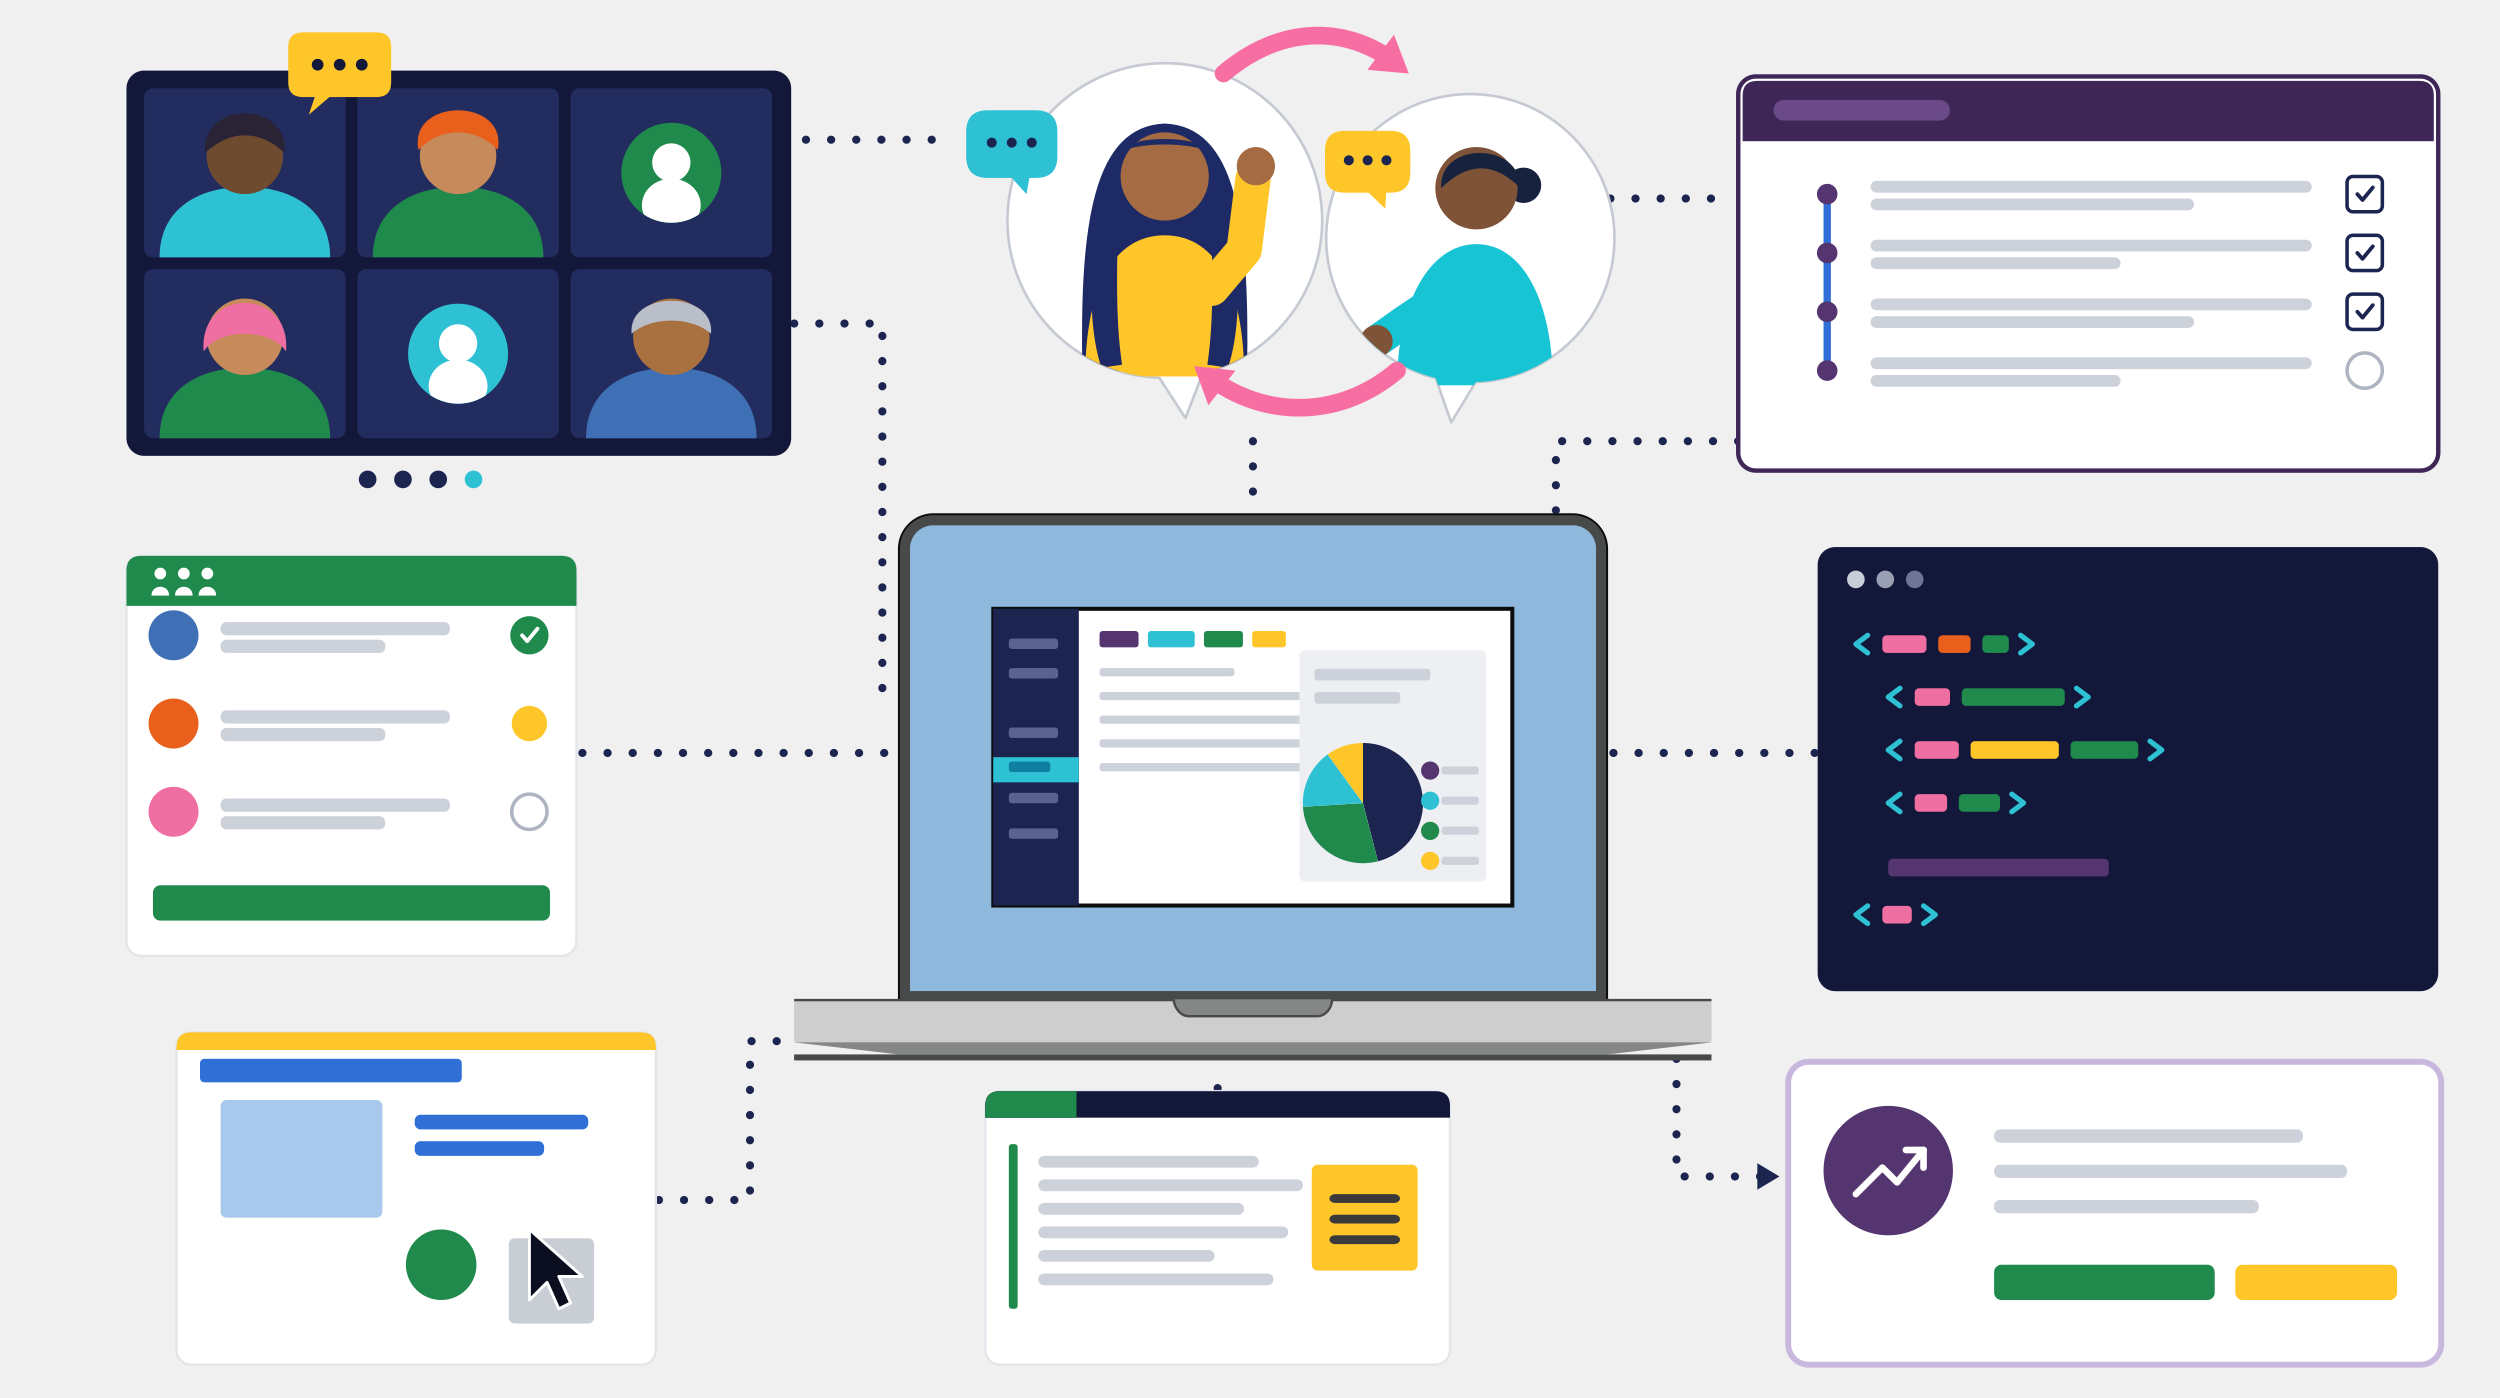
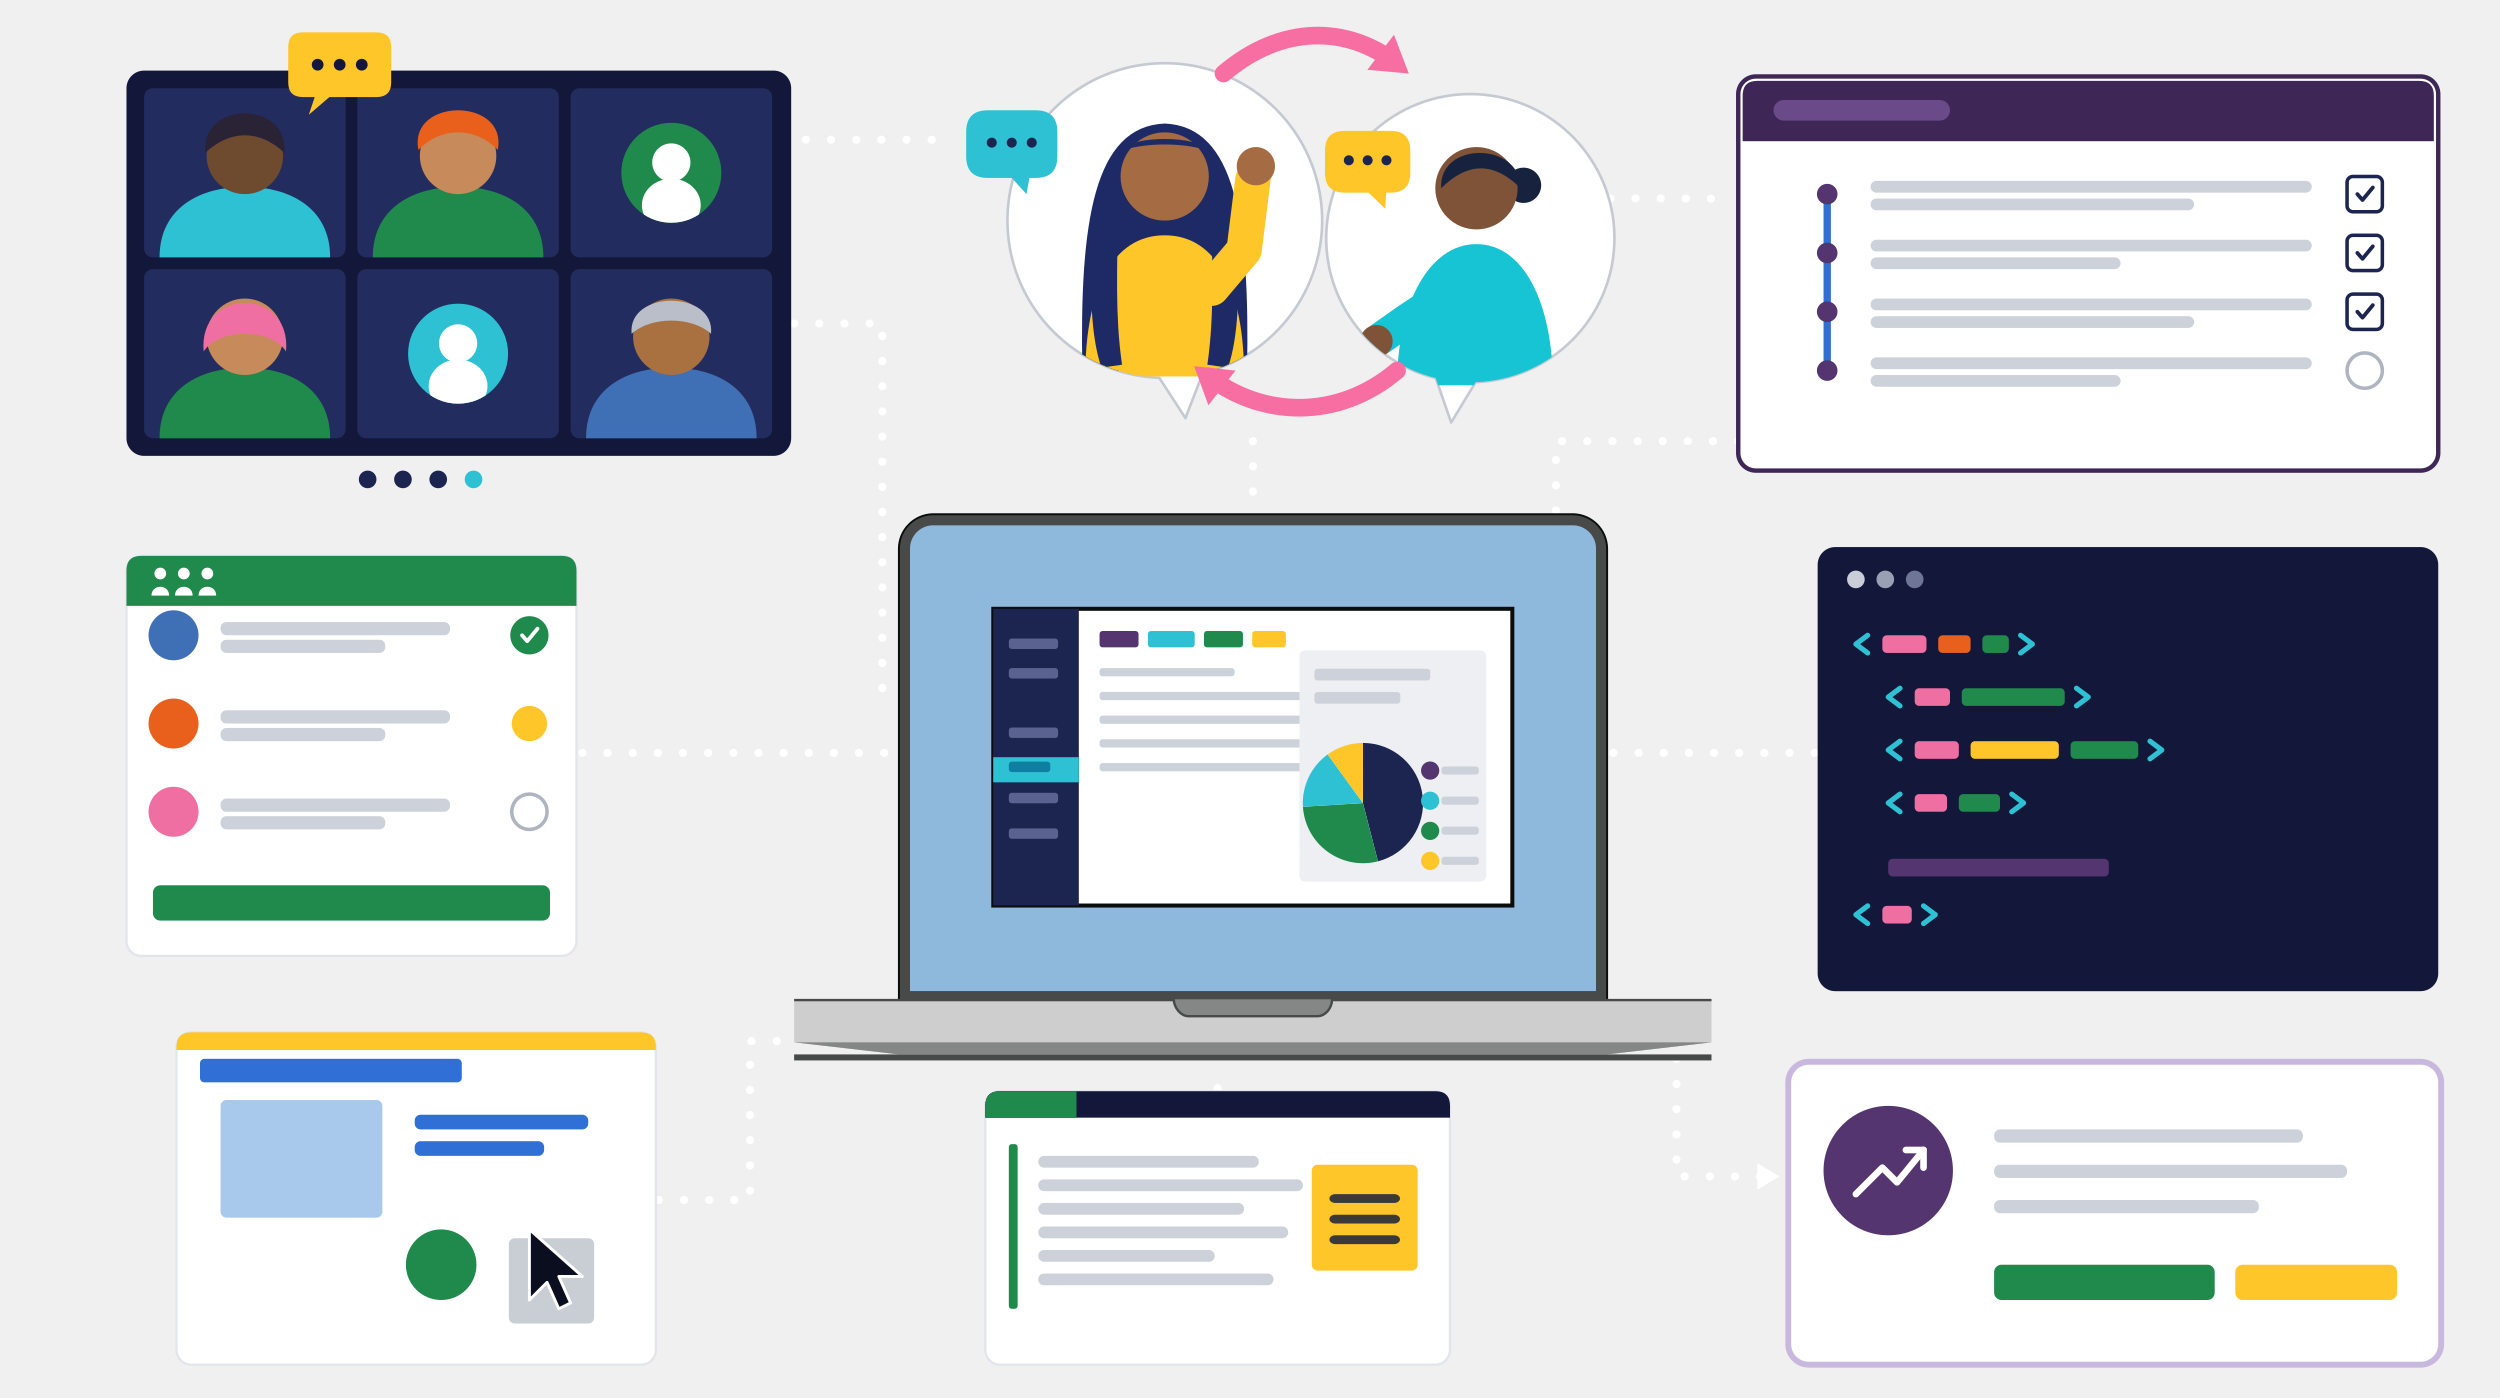
<svg xmlns="http://www.w3.org/2000/svg" viewBox="0 0 1700 950" width="1700" height="950" fill="none">
  <defs>
    <clipPath id="cell0">
      <rect x="98.0" y="60.0" width="137.0" height="115.0" rx="6.0" fill="#000" />
    </clipPath>
    <clipPath id="cell1">
      <rect x="243.0" y="60.0" width="137.0" height="115.0" rx="6.0" fill="#000" />
    </clipPath>
    <clipPath id="cell2">
      <rect x="388.0" y="60.0" width="137.0" height="115.0" rx="6.0" fill="#000" />
    </clipPath>
    <clipPath id="cell3">
      <rect x="98.0" y="183.0" width="137.0" height="115.0" rx="6.0" fill="#000" />
    </clipPath>
    <clipPath id="cell4">
      <rect x="243.0" y="183.0" width="137.0" height="115.0" rx="6.0" fill="#000" />
    </clipPath>
    <clipPath id="cell5">
      <rect x="388.0" y="183.0" width="137.0" height="115.0" rx="6.0" fill="#000" />
    </clipPath>
    <clipPath id="av2">
      <circle cx="456.5" cy="117.5" r="34.0" fill="#000" />
    </clipPath>
    <clipPath id="av4">
      <circle cx="311.5" cy="240.5" r="34.0" fill="#000" />
    </clipPath>
    <clipPath id="lbub">
      <path d="M 817.9 253.8 A 107 107 0 1 0 788.3 256.9 Q 797.2 270.6 806.1 284.3 Q 812.0 269.0 817.9 253.8 Z" />
    </clipPath>
    <clipPath id="rbub">
      <path d="M 1003.4 259.9 A 98 98 0 1 0 976.3 257.1 Q 981.6 272.2 986.8 287.3 Q 995.1 273.6 1003.4 259.9 Z" />
    </clipPath>
    <clipPath id="screen">
      <rect x="675.4" y="414.0" width="352.9" height="201.7" fill="#000" />
    </clipPath>
  </defs>
  <g>
-     <path d="M 548.0 95.0 L 650.0 95.0" fill="none" stroke="#1C2450" stroke-width="5.5" stroke-linecap="round" stroke-linejoin="round" stroke-dasharray="0.1 17" />
-     <path d="M 1095.0 135.0 L 1178.0 135.0" fill="none" stroke="#1C2450" stroke-width="5.5" stroke-linecap="round" stroke-linejoin="round" stroke-dasharray="0.1 17" />
-     <path d="M 540.0 220.0 L 600.0 220.0 L 600.0 470.0 L 606.0 470.0" fill="none" stroke="#1C2450" stroke-width="5.5" stroke-linecap="round" stroke-linejoin="round" stroke-dasharray="0.1 17" />
-     <path d="M 852.0 300.0 L 852.0 347.0" fill="none" stroke="#1C2450" stroke-width="5.5" stroke-linecap="round" stroke-linejoin="round" stroke-dasharray="0.1 17" />
-     <path d="M 1182.0 300.0 L 1058.0 300.0 L 1058.0 347.0" fill="none" stroke="#1C2450" stroke-width="5.5" stroke-linecap="round" stroke-linejoin="round" stroke-dasharray="0.1 17" />
-     <path d="M 396.0 512.0 L 606.0 512.0" fill="none" stroke="#1C2450" stroke-width="5.5" stroke-linecap="round" stroke-linejoin="round" stroke-dasharray="0.1 17" />
-     <path d="M 1234.0 512.0 L 1096.0 512.0" fill="none" stroke="#1C2450" stroke-width="5.5" stroke-linecap="round" stroke-linejoin="round" stroke-dasharray="0.1 17" />
-     <path d="M 448.0 816.0 L 510.0 816.0 L 510.0 708.0 L 540.0 708.0" fill="none" stroke="#1C2450" stroke-width="5.5" stroke-linecap="round" stroke-linejoin="round" stroke-dasharray="0.1 17" />
-     <path d="M 828.0 740.0 L 828.0 724.0" fill="none" stroke="#1C2450" stroke-width="5.5" stroke-linecap="round" stroke-linejoin="round" stroke-dasharray="0.1 17" />
-     <path d="M 1140.0 720.0 L 1140.0 800.0 L 1210.0 800.0" fill="none" stroke="#1C2450" stroke-width="5.5" stroke-linecap="round" stroke-linejoin="round" stroke-dasharray="0.1 17" />
-     <path d="M 1210.0 800.0 L 1195.0 791.0 L 1195.0 809.0 Z" fill="#1C2450" />
+     <path d="M 548.0 95.0 L 650.0 95.0" fill="none" stroke="#FFFFFF" stroke-width="5.5" stroke-linecap="round" stroke-linejoin="round" stroke-dasharray="0.1 17" />
+     <path d="M 1095.0 135.0 L 1178.0 135.0" fill="none" stroke="#FFFFFF" stroke-width="5.5" stroke-linecap="round" stroke-linejoin="round" stroke-dasharray="0.1 17" />
+     <path d="M 540.0 220.0 L 600.0 220.0 L 600.0 470.0 L 606.0 470.0" fill="none" stroke="#FFFFFF" stroke-width="5.5" stroke-linecap="round" stroke-linejoin="round" stroke-dasharray="0.1 17" />
+     <path d="M 852.0 300.0 L 852.0 347.0" fill="none" stroke="#FFFFFF" stroke-width="5.5" stroke-linecap="round" stroke-linejoin="round" stroke-dasharray="0.1 17" />
+     <path d="M 1182.0 300.0 L 1058.0 300.0 L 1058.0 347.0" fill="none" stroke="#FFFFFF" stroke-width="5.5" stroke-linecap="round" stroke-linejoin="round" stroke-dasharray="0.1 17" />
+     <path d="M 396.0 512.0 L 606.0 512.0" fill="none" stroke="#FFFFFF" stroke-width="5.5" stroke-linecap="round" stroke-linejoin="round" stroke-dasharray="0.1 17" />
+     <path d="M 1234.0 512.0 L 1096.0 512.0" fill="none" stroke="#FFFFFF" stroke-width="5.5" stroke-linecap="round" stroke-linejoin="round" stroke-dasharray="0.1 17" />
+     <path d="M 448.0 816.0 L 510.0 816.0 L 510.0 708.0 L 540.0 708.0" fill="none" stroke="#FFFFFF" stroke-width="5.5" stroke-linecap="round" stroke-linejoin="round" stroke-dasharray="0.1 17" />
+     <path d="M 828.0 740.0 L 828.0 724.0" fill="none" stroke="#FFFFFF" stroke-width="5.5" stroke-linecap="round" stroke-linejoin="round" stroke-dasharray="0.1 17" />
+     <path d="M 1140.0 720.0 L 1140.0 800.0 L 1210.0 800.0" fill="none" stroke="#FFFFFF" stroke-width="5.5" stroke-linecap="round" stroke-linejoin="round" stroke-dasharray="0.1 17" />
+     <path d="M 1210.0 800.0 L 1195.0 791.0 L 1195.0 809.0 Z" fill="#FFFFFF" />
  </g>
  <g>
    <rect x="86.0" y="48.0" width="452.0" height="262.0" rx="12.0" fill="#13183A" />
    <rect x="98.0" y="60.0" width="137.0" height="115.0" rx="6.0" fill="#222C5E" />
    <rect x="243.0" y="60.0" width="137.0" height="115.0" rx="6.0" fill="#222C5E" />
    <rect x="388.0" y="60.0" width="137.0" height="115.0" rx="6.0" fill="#222C5E" />
    <rect x="98.0" y="183.0" width="137.0" height="115.0" rx="6.0" fill="#222C5E" />
    <rect x="243.0" y="183.0" width="137.0" height="115.0" rx="6.0" fill="#222C5E" />
    <rect x="388.0" y="183.0" width="137.0" height="115.0" rx="6.0" fill="#222C5E" />
    <g clip-path="url(#cell0)">
      <path d="M 108.5 175.0 C 108.5 141.0 136.5 127.0 166.5 127.0 C 196.5 127.0 224.5 141.0 224.5 175.0 Z" fill="#2EC1D4" />
      <circle cx="166.5" cy="106.0" r="26.0" fill="#6E4A2E" />
      <path d="M 139.5 104.0 C 136.5 68.0 196.5 68.0 193.5 104.0 C 176.5 88.0 156.5 88.0 139.5 104.0 Z" fill="#2A2336" />
    </g>
    <g clip-path="url(#cell1)">
      <path d="M 253.5 175.0 C 253.5 141.0 281.5 127.0 311.5 127.0 C 341.5 127.0 369.5 141.0 369.5 175.0 Z" fill="#1F8A4C" />
      <circle cx="311.5" cy="106.0" r="26.0" fill="#C68A5B" />
      <path d="M 284.5 102.0 C 277.5 66.0 345.5 66.0 338.5 102.0 C 323.5 86.0 299.5 86.0 284.5 102.0 Z" fill="#E8601C" />
    </g>
    <circle cx="456.5" cy="117.5" r="34.0" fill="#1F8A4C" />
    <g clip-path="url(#av2)">
      <circle cx="456.5" cy="110.5" r="13.0" fill="#FFFFFF" />
      <ellipse cx="456.5" cy="139.5" rx="20" ry="18" fill="#FFFFFF" />
    </g>
    <g clip-path="url(#cell3)">
      <path d="M 108.5 298.0 C 108.5 264.0 136.5 250.0 166.5 250.0 C 196.5 250.0 224.5 264.0 224.5 298.0 Z" fill="#1F8A4C" />
      <circle cx="166.5" cy="229.0" r="26.0" fill="#C68A5B" />
      <path d="M 138.5 239.0 C 134.5 195.0 198.5 195.0 194.5 239.0 C 184.5 223.0 148.5 223.0 138.5 239.0 Z" fill="#F06FA2" />
    </g>
    <circle cx="311.5" cy="240.5" r="34.0" fill="#2EC1D4" />
    <g clip-path="url(#av4)">
      <circle cx="311.5" cy="233.5" r="13.0" fill="#FFFFFF" />
      <ellipse cx="311.5" cy="262.5" rx="20" ry="18" fill="#FFFFFF" />
    </g>
    <g clip-path="url(#cell5)">
      <path d="M 398.5 298.0 C 398.5 264.0 426.5 250.0 456.5 250.0 C 486.5 250.0 514.5 264.0 514.5 298.0 Z" fill="#3F6FB5" />
      <circle cx="456.5" cy="229.0" r="26.0" fill="#A9713F" />
      <path d="M 429.5 227.0 C 426.5 197.0 486.5 197.0 483.5 227.0 C 470.5 215.0 442.5 215.0 429.5 227.0 Z" fill="#B9BEC9" />
    </g>
    <path d="M 196 32 Q 196 22 206 22 L 256 22 Q 266 22 266 32 L 266 56 Q 266 66 256 66 L 224 66 L 210 78 L 214 66 L 206 66 Q 196 66 196 56 Z" fill="#FFC629" />
    <circle cx="216.0" cy="44.0" r="4.0" fill="#13183A" />
    <circle cx="231.0" cy="44.0" r="4.0" fill="#13183A" />
    <circle cx="246.0" cy="44.0" r="4.0" fill="#13183A" />
    <circle cx="250.0" cy="326.0" r="6.0" fill="#1C2450" />
    <circle cx="274.0" cy="326.0" r="6.0" fill="#1C2450" />
    <circle cx="298.0" cy="326.0" r="6.0" fill="#1C2450" />
    <circle cx="322.0" cy="326.0" r="6.0" fill="#2EC1D4" />
  </g>
  <g>
    <path d="M 1003.4 259.9 A 98 98 0 1 0 976.3 257.1 Q 981.6 272.2 986.8 287.3 Q 995.1 273.6 1003.4 259.9 Z" fill="#FFFFFF" stroke="#C5C9D2" stroke-width="1.8" stroke-linecap="round" stroke-linejoin="round" />
    <path d="M 817.9 253.8 A 107 107 0 1 0 788.3 256.9 Q 797.2 270.6 806.1 284.3 Q 812.0 269.0 817.9 253.8 Z" fill="#FFFFFF" stroke="#C5C9D2" stroke-width="1.8" stroke-linecap="round" stroke-linejoin="round" />
    <g clip-path="url(#lbub)">
      <path d="M 736 252 C 734 150 744 86 792 84 C 840 86 850 150 848 252 Z" fill="#1E2A66" />
      <path d="M 738 256 C 738 198 756 160 792 160 C 828 160 846 198 846 256 Z" fill="#FFC629" />
      <path d="M 744 150 C 740 196 742 230 749 250 L 763 248 C 758 214 760 180 760 150 Z" fill="#1E2A66" />
      <path d="M 840 150 C 844 196 842 230 835 250 L 821 248 C 826 214 824 180 824 150 Z" fill="#1E2A66" />
      <circle cx="792.0" cy="120.0" r="30.0" fill="#A56B43" />
      <path d="M 764 102 C 768 92 816 92 820 102 C 804 97 780 97 764 102 Z" fill="#1E2A66" />
      <path d="M 824 196 L 846 170 L 852 122" fill="none" stroke="#FFC629" stroke-width="24" stroke-linecap="round" stroke-linejoin="round" />
      <circle cx="854.0" cy="113.0" r="13.0" fill="#A56B43" />
    </g>
    <g clip-path="url(#rbub)">
      <circle cx="1036.0" cy="126.0" r="12.0" fill="#17223E" />
      <path d="M 950 262 C 950 206 972 166 1004 166 C 1036 166 1056 206 1056 262 Z" fill="#16C4D4" />
      <path d="M 980 202 L 956 218 L 939 230" fill="none" stroke="#16C4D4" stroke-width="22" stroke-linecap="round" stroke-linejoin="round" />
      <circle cx="936.0" cy="232.0" r="11.0" fill="#7E5337" />
      <circle cx="1004.0" cy="128.0" r="28.0" fill="#7E5337" />
      <path d="M 980 128 C 978 96 1034 96 1034 128 C 1016 110 998 110 980 128 Z" fill="#17223E" />
    </g>
    <path d="M 832 50 C 872 16 916 18 948 42" fill="none" stroke="#F76FA2" stroke-width="12" stroke-linecap="round" stroke-linejoin="round" />
    <path d="M 958.0 50.0 L 947.9 23.6 L 929.8 47.5 Z" fill="#F76FA2" />
    <path d="M 950 252 C 910 286 858 284 822 256" fill="none" stroke="#F76FA2" stroke-width="12" stroke-linecap="round" stroke-linejoin="round" />
    <path d="M 812.0 249.0 L 821.7 275.6 L 840.1 252.0 Z" fill="#F76FA2" />
    <path d="M 671.7 75.0 L 704.3 75.0 Q 719.0 75.0 719.0 89.7 L 719.0 106.3 Q 719.0 121.0 704.3 121.0 L 700.0 121.0 L 698.0 132.0 L 688.0 121.0 L 671.7 121.0 Q 657.0 121.0 657.0 106.3 L 657.0 89.7 Q 657.0 75.0 671.7 75.0 Z" fill="#2EC1D4" />
    <circle cx="674.4" cy="97.0" r="3.4" fill="#1C2450" />
    <circle cx="688.0" cy="97.0" r="3.4" fill="#1C2450" />
    <circle cx="701.6" cy="97.0" r="3.4" fill="#1C2450" />
    <path d="M 914.4 89.0 L 945.6 89.0 Q 959.0 89.0 959.0 102.4 L 959.0 117.6 Q 959.0 131.0 945.6 131.0 L 942.6 131.0 L 942.0 142.0 L 930.6 131.0 L 914.4 131.0 Q 901.0 131.0 901.0 117.6 L 901.0 102.4 Q 901.0 89.0 914.4 89.0 Z" fill="#FFC629" />
    <circle cx="917.2" cy="109.0" r="3.4" fill="#1C2450" />
    <circle cx="930.0" cy="109.0" r="3.4" fill="#1C2450" />
    <circle cx="942.8" cy="109.0" r="3.4" fill="#1C2450" />
  </g>
  <g>
    <rect x="1182.0" y="52.0" width="476.0" height="268.0" rx="12.0" fill="#FFFFFF" stroke="#3E2657" stroke-width="3" />
    <path d="M 1185 96 L 1185 65 Q 1185 55 1195 55 L 1645 55 Q 1655 55 1655 65 L 1655 96 Z" fill="#3E2657" />
    <rect x="1206.0" y="68.0" width="120.0" height="14.0" rx="7.0" fill="#6B4A8A" />
    <rect x="1240.0" y="130.0" width="5.0" height="124.0" rx="2.5" fill="#2F6FD6" />
    <circle cx="1242.5" cy="132.0" r="7.0" fill="#54356F" />
    <circle cx="1242.5" cy="172.0" r="7.0" fill="#54356F" />
    <circle cx="1242.5" cy="212.0" r="7.0" fill="#54356F" />
    <circle cx="1242.5" cy="252.0" r="7.0" fill="#54356F" />
    <rect x="1272.0" y="123.0" width="300.0" height="8.0" rx="4.0" fill="#CCD1DA" />
    <rect x="1272.0" y="135.0" width="220.0" height="8.0" rx="4.0" fill="#CCD1DA" />
    <rect x="1596.0" y="120.0" width="24.0" height="24.0" rx="4.0" fill="#FFFFFF" stroke="#1C2450" stroke-width="2.4" />
    <path d="M 1603.0 132.0 L 1606.5 136.0 L 1613.5 127.5" fill="none" stroke="#1C2450" stroke-width="2.6" stroke-linecap="round" stroke-linejoin="round" />
    <rect x="1272.0" y="163.0" width="300.0" height="8.0" rx="4.0" fill="#CCD1DA" />
    <rect x="1272.0" y="175.0" width="170.0" height="8.0" rx="4.0" fill="#CCD1DA" />
    <rect x="1596.0" y="160.0" width="24.0" height="24.0" rx="4.0" fill="#FFFFFF" stroke="#1C2450" stroke-width="2.4" />
    <path d="M 1603.0 172.0 L 1606.5 176.0 L 1613.5 167.5" fill="none" stroke="#1C2450" stroke-width="2.6" stroke-linecap="round" stroke-linejoin="round" />
    <rect x="1272.0" y="203.0" width="300.0" height="8.0" rx="4.0" fill="#CCD1DA" />
    <rect x="1272.0" y="215.0" width="220.0" height="8.0" rx="4.0" fill="#CCD1DA" />
    <rect x="1596.0" y="200.0" width="24.0" height="24.0" rx="4.0" fill="#FFFFFF" stroke="#1C2450" stroke-width="2.4" />
    <path d="M 1603.0 212.0 L 1606.5 216.0 L 1613.5 207.5" fill="none" stroke="#1C2450" stroke-width="2.6" stroke-linecap="round" stroke-linejoin="round" />
    <rect x="1272.0" y="243.0" width="300.0" height="8.0" rx="4.0" fill="#CCD1DA" />
    <rect x="1272.0" y="255.0" width="170.0" height="8.0" rx="4.0" fill="#CCD1DA" />
    <circle cx="1608.0" cy="252.0" r="12.0" fill="#FFFFFF" stroke="#AEB4C0" stroke-width="2.4" />
  </g>
  <g>
    <rect x="86.0" y="378.0" width="306.0" height="272.0" rx="10.0" fill="#FFFFFF" stroke="#E2E5EA" stroke-width="1.6" />
    <path d="M 86 412 L 86 388 Q 86 378 96 378 L 382 378 Q 392 378 392 388 L 392 412 Z" fill="#1F8A4C" />
    <circle cx="109.0" cy="390.0" r="4.0" fill="#FFFFFF" />
    <path d="M 103 405 C 103 397 115 397 115 405 Z" fill="#FFFFFF" />
    <circle cx="125.0" cy="390.0" r="4.0" fill="#FFFFFF" />
    <path d="M 119 405 C 119 397 131 397 131 405 Z" fill="#FFFFFF" />
    <circle cx="141.0" cy="390.0" r="4.0" fill="#FFFFFF" />
    <path d="M 135 405 C 135 397 147 397 147 405 Z" fill="#FFFFFF" />
    <circle cx="118.0" cy="432.0" r="17.0" fill="#3F6FB5" />
    <rect x="150.0" y="423.0" width="156.0" height="9.0" rx="4.0" fill="#CCD1DA" />
    <rect x="150.0" y="435.0" width="112.0" height="9.0" rx="4.0" fill="#CCD1DA" />
    <circle cx="360.0" cy="432.0" r="13.0" fill="#1F8A4C" />
    <path d="M 355.0 432.0 L 358.5 436.0 L 365.5 427.5" fill="none" stroke="#FFFFFF" stroke-width="2.6" stroke-linecap="round" stroke-linejoin="round" />
    <circle cx="118.0" cy="492.0" r="17.0" fill="#E8601C" />
    <rect x="150.0" y="483.0" width="156.0" height="9.0" rx="4.0" fill="#CCD1DA" />
    <rect x="150.0" y="495.0" width="112.0" height="9.0" rx="4.0" fill="#CCD1DA" />
    <circle cx="360.0" cy="492.0" r="12.0" fill="#FFC629" />
    <circle cx="118.0" cy="552.0" r="17.0" fill="#F06FA2" />
    <rect x="150.0" y="543.0" width="156.0" height="9.0" rx="4.0" fill="#CCD1DA" />
    <rect x="150.0" y="555.0" width="112.0" height="9.0" rx="4.0" fill="#CCD1DA" />
    <circle cx="360.0" cy="552.0" r="12.0" fill="#FFFFFF" stroke="#AEB4C0" stroke-width="2.4" />
    <rect x="104.0" y="602.0" width="270.0" height="24.0" rx="5.0" fill="#1F8A4C" />
  </g>
  <g>
    <rect x="1236.0" y="372.0" width="422.0" height="302.0" rx="12.0" fill="#13183A" />
    <circle cx="1262.0" cy="394.0" r="6.0" fill="#C9CDD8" />
    <circle cx="1282.0" cy="394.0" r="6.0" fill="#9AA0B4" />
    <circle cx="1302.0" cy="394.0" r="6.0" fill="#6E7596" />
    <path d="M 1270.0 432.0 L 1262.0 438.0 L 1270.0 444.0" fill="none" stroke="#2EC1D4" stroke-width="3.5" stroke-linecap="round" stroke-linejoin="round" />
    <rect x="1280.0" y="432.0" width="30.0" height="12.0" rx="3.0" fill="#F06FA2" />
    <rect x="1318.0" y="432.0" width="22.0" height="12.0" rx="3.0" fill="#E8601C" />
    <rect x="1348.0" y="432.0" width="18.0" height="12.0" rx="3.0" fill="#1F8A4C" />
    <path d="M 1374.0 432.0 L 1382.0 438.0 L 1374.0 444.0" fill="none" stroke="#2EC1D4" stroke-width="3.5" stroke-linecap="round" stroke-linejoin="round" />
    <path d="M 1292.0 468.0 L 1284.0 474.0 L 1292.0 480.0" fill="none" stroke="#2EC1D4" stroke-width="3.5" stroke-linecap="round" stroke-linejoin="round" />
    <rect x="1302.0" y="468.0" width="24.0" height="12.0" rx="3.0" fill="#F06FA2" />
    <rect x="1334.0" y="468.0" width="70.0" height="12.0" rx="3.0" fill="#1F8A4C" />
    <path d="M 1412.0 468.0 L 1420.0 474.0 L 1412.0 480.0" fill="none" stroke="#2EC1D4" stroke-width="3.5" stroke-linecap="round" stroke-linejoin="round" />
    <path d="M 1292.0 504.0 L 1284.0 510.0 L 1292.0 516.0" fill="none" stroke="#2EC1D4" stroke-width="3.5" stroke-linecap="round" stroke-linejoin="round" />
    <rect x="1302.0" y="504.0" width="30.0" height="12.0" rx="3.0" fill="#F06FA2" />
    <rect x="1340.0" y="504.0" width="60.0" height="12.0" rx="3.0" fill="#FFC629" />
    <rect x="1408.0" y="504.0" width="46.0" height="12.0" rx="3.0" fill="#1F8A4C" />
    <path d="M 1462.0 504.0 L 1470.0 510.0 L 1462.0 516.0" fill="none" stroke="#2EC1D4" stroke-width="3.5" stroke-linecap="round" stroke-linejoin="round" />
    <path d="M 1292.0 540.0 L 1284.0 546.0 L 1292.0 552.0" fill="none" stroke="#2EC1D4" stroke-width="3.5" stroke-linecap="round" stroke-linejoin="round" />
    <rect x="1302.0" y="540.0" width="22.0" height="12.0" rx="3.0" fill="#F06FA2" />
    <rect x="1332.0" y="540.0" width="28.0" height="12.0" rx="3.0" fill="#1F8A4C" />
    <path d="M 1368.0 540.0 L 1376.0 546.0 L 1368.0 552.0" fill="none" stroke="#2EC1D4" stroke-width="3.5" stroke-linecap="round" stroke-linejoin="round" />
    <rect x="1284.0" y="584.0" width="150.0" height="12.0" rx="3.0" fill="#54356F" />
    <path d="M 1270.0 616.0 L 1262.0 622.0 L 1270.0 628.0" fill="none" stroke="#2EC1D4" stroke-width="3.5" stroke-linecap="round" stroke-linejoin="round" />
    <rect x="1280.0" y="616.0" width="20.0" height="12.0" rx="3.0" fill="#F06FA2" />
    <path d="M 1308.0 616.0 L 1316.0 622.0 L 1308.0 628.0" fill="none" stroke="#2EC1D4" stroke-width="3.5" stroke-linecap="round" stroke-linejoin="round" />
  </g>
  <g>
    <rect x="120.0" y="702.0" width="326.0" height="226.0" rx="10.0" fill="#FFFFFF" stroke="#E2E5EA" stroke-width="1.6" />
    <path d="M 120 714 L 120 712 Q 120 702 130 702 L 436 702 Q 446 702 446 712 L 446 714 Z" fill="#FFC629" />
    <rect x="136.0" y="720.0" width="178.0" height="16.0" rx="3.0" fill="#2F6FD6" />
    <rect x="150.0" y="748.0" width="110.0" height="80.0" rx="4.0" fill="#A9C9EC" />
    <rect x="282.0" y="758.0" width="118.0" height="10.0" rx="4.0" fill="#2F6FD6" />
    <rect x="282.0" y="776.0" width="88.0" height="10.0" rx="4.0" fill="#2F6FD6" />
    <circle cx="300.0" cy="860.0" r="24.0" fill="#1F8A4C" />
    <rect x="346.0" y="842.0" width="58.0" height="58.0" rx="4.0" fill="#C9CDD4" />
    <path d="M 360 836 L 360 884 L 372 872 L 380 890 L 388 886 L 380 868 L 396 868 Z" fill="#0B0E1F" stroke="#FFFFFF" stroke-width="2" stroke-linecap="round" stroke-linejoin="round" />
  </g>
  <g>
    <rect x="670.0" y="742.0" width="316.0" height="186.0" rx="10.0" fill="#FFFFFF" stroke="#E2E5EA" stroke-width="1.6" />
    <path d="M 670 760 L 670 752 Q 670 742 680 742 L 976 742 Q 986 742 986 752 L 986 760 Z" fill="#13183A" />
    <path d="M 670 760 L 670 752 Q 670 742 680 742 L 732 742 L 732 760 Z" fill="#1F8A4C" />
    <rect x="686.0" y="778.0" width="6.0" height="112.0" rx="2.0" fill="#1F8A4C" />
    <rect x="706.0" y="786.0" width="150.0" height="8.0" rx="4.0" fill="#CCD1DA" />
    <rect x="706.0" y="802.0" width="180.0" height="8.0" rx="4.0" fill="#CCD1DA" />
    <rect x="706.0" y="818.0" width="140.0" height="8.0" rx="4.0" fill="#CCD1DA" />
    <rect x="706.0" y="834.0" width="170.0" height="8.0" rx="4.0" fill="#CCD1DA" />
    <rect x="706.0" y="850.0" width="120.0" height="8.0" rx="4.0" fill="#CCD1DA" />
    <rect x="706.0" y="866.0" width="160.0" height="8.0" rx="4.0" fill="#CCD1DA" />
    <rect x="892.0" y="792.0" width="72.0" height="72.0" rx="4.0" fill="#FFC629" />
    <rect x="904.0" y="812.0" width="48.0" height="6.0" rx="4.0" fill="#3A3A3A" />
    <rect x="904.0" y="826.0" width="48.0" height="6.0" rx="4.0" fill="#3A3A3A" />
    <rect x="904.0" y="840.0" width="48.0" height="6.0" rx="4.0" fill="#3A3A3A" />
  </g>
  <g>
    <rect x="1216.0" y="722.0" width="444.0" height="206.0" rx="14.0" fill="#FFFFFF" stroke="#C9B8DD" stroke-width="4" />
    <circle cx="1284.0" cy="796.0" r="44.0" fill="#54356F" />
    <path d="M 1262 812 L 1280 794 L 1290 804 L 1308 782" fill="none" stroke="#FFFFFF" stroke-width="4.5" stroke-linecap="round" stroke-linejoin="round" />
    <path d="M 1308 782 L 1308 794 M 1308 782 L 1296 782" fill="none" stroke="#FFFFFF" stroke-width="4.5" stroke-linecap="round" stroke-linejoin="round" />
    <rect x="1356.0" y="768.0" width="210.0" height="9.0" rx="4.0" fill="#CCD1DA" />
    <rect x="1356.0" y="792.0" width="240.0" height="9.0" rx="4.0" fill="#CCD1DA" />
    <rect x="1356.0" y="816.0" width="180.0" height="9.0" rx="4.0" fill="#CCD1DA" />
    <rect x="1356.0" y="860.0" width="150.0" height="24.0" rx="5.0" fill="#1F8A4C" />
    <rect x="1520.0" y="860.0" width="110.0" height="24.0" rx="5.0" fill="#FFC629" />
  </g>
  <g>
    <g transform="translate(428.65 61.04) scale(1.368)">
      <path d="M251.9,438h111v32.6h-111V438z" fill="#FFFFFF" />
      <path d="M133.4,461.8V228c0-9.4,7.6-17,17-17h318c9.4,0,17,7.6,17,17v233.8" fill="#484949" />
      <path d="M480,448V228c0-6.3-5.2-11.5-11.5-11.5h-318c-6.3,0-11.5,5.2-11.5,11.5v220H480z" fill="#8EB8DC" />
      <path d="M486,461.8h-1V228c0-9.1-7.4-16.5-16.5-16.5h-318c-9.1,0-16.5,7.4-16.5,16.5v233.8h-1V228  c0.1-9.6,7.9-17.4,17.5-17.5h318c9.6,0.1,17.4,7.9,17.5,17.5V461.8z" fill="#0B0C0C" />
      <path d="M180.4,258h258v147.5h-258V258z" fill="#FFFFFF" />
      <path d="M437.4,259v145.5h-256V259H437.4 M439.4,257h-260v149.5h260V257z" fill="#0B0C0C" />
      <path d="M270.3,452.1h78.6v13.6h-78.6V452.1z" fill="#858686" />
      <path d="M341.5,460.5h-64.1c-3.8,0-7-4.1-7.3-8H81.4v21l52,6h352l52-6v-21H348.8C348.5,456.6,345.4,460.5,341.5,460.5z" fill="#CECECE" />
      <path d="M81.4,473.5l52,6h352l52-6H81.4z" fill="#858686" />
      <path d="M537.4,452.5H348.8c-0.2,4.1-3.3,8-7.3,8h-64.1c-3.8,0-7-4.1-7.3-8H81.4" fill="none" stroke="#484949" stroke-width="1.2" />
      <path d="M81.4,479.5h456v3h-456L81.4,479.5z" fill="#484949" />
    </g>
    <g clip-path="url(#screen)">
      <rect x="675.4" y="414.0" width="58.2" height="201.7" fill="#1C2450" />
      <rect x="686.0" y="434.2" width="33.5" height="7.1" rx="2.0" fill="#5A6390" />
      <rect x="686.0" y="454.3" width="33.5" height="7.1" rx="2.0" fill="#5A6390" />
      <rect x="686.0" y="494.7" width="33.5" height="7.1" rx="2.0" fill="#5A6390" />
      <rect x="686.0" y="539.1" width="33.5" height="7.1" rx="2.0" fill="#5A6390" />
      <rect x="686.0" y="563.3" width="33.5" height="7.1" rx="2.0" fill="#5A6390" />
      <rect x="675.4" y="514.9" width="58.2" height="17.1" fill="#2EC1D4" />
      <rect x="686.0" y="517.9" width="28.2" height="7.1" rx="2.0" fill="#0E7FA0" />
      <rect x="747.7" y="429.1" width="26.5" height="11.1" rx="2.0" fill="#54356F" />
      <rect x="780.6" y="429.1" width="31.8" height="11.1" rx="2.0" fill="#2EC1D4" />
      <rect x="818.7" y="429.1" width="26.5" height="11.1" rx="2.0" fill="#1F8A4C" />
      <rect x="851.5" y="429.1" width="22.9" height="11.1" rx="2.0" fill="#FFC629" />
      <rect x="747.7" y="454.3" width="91.8" height="5.6" rx="2.0" fill="#CCD1DA" />
      <rect x="747.7" y="470.5" width="176.4" height="5.6" rx="2.0" fill="#CCD1DA" />
      <rect x="747.7" y="486.6" width="155.3" height="5.6" rx="2.0" fill="#CCD1DA" />
      <rect x="747.7" y="502.7" width="169.4" height="5.6" rx="2.0" fill="#CCD1DA" />
      <rect x="747.7" y="518.9" width="141.2" height="5.6" rx="2.0" fill="#CCD1DA" />
      <rect x="883.6" y="442.2" width="127.0" height="157.3" rx="4.0" fill="#EDEFF3" />
      <rect x="893.8" y="454.8" width="78.8" height="7.9" rx="2.0" fill="#CCD1DA" />
      <rect x="893.8" y="470.6" width="58.4" height="7.9" rx="2.0" fill="#CCD1DA" />
      <path d="M 926.8 546.1 L 926.8 505.2 A 40.9 40.9 0 0 1 937.0 585.7 Z" fill="#1C2450" />
      <path d="M 926.8 546.1 L 937.0 585.7 A 40.9 40.9 0 0 1 886.0 548.6 Z" fill="#1F8A4C" />
      <path d="M 926.8 546.1 L 886.0 548.6 A 40.9 40.9 0 0 1 902.8 513.0 Z" fill="#2EC1D4" />
      <path d="M 926.8 546.1 L 902.8 513.0 A 40.9 40.9 0 0 1 926.8 505.2 Z" fill="#FFC629" />
      <circle cx="972.5" cy="524.0" r="6.2" fill="#54356F" />
      <rect x="980.2" y="521.2" width="25.4" height="5.5" rx="2.0" fill="#CCD1DA" />
      <circle cx="972.5" cy="544.5" r="6.2" fill="#2EC1D4" />
      <rect x="980.2" y="541.7" width="25.4" height="5.5" rx="2.0" fill="#CCD1DA" />
      <circle cx="972.5" cy="565.0" r="6.2" fill="#1F8A4C" />
      <rect x="980.2" y="562.1" width="25.4" height="5.5" rx="2.0" fill="#CCD1DA" />
      <circle cx="972.5" cy="585.4" r="6.2" fill="#FFC629" />
      <rect x="980.2" y="582.6" width="25.4" height="5.5" rx="2.0" fill="#CCD1DA" />
    </g>
  </g>
</svg>
